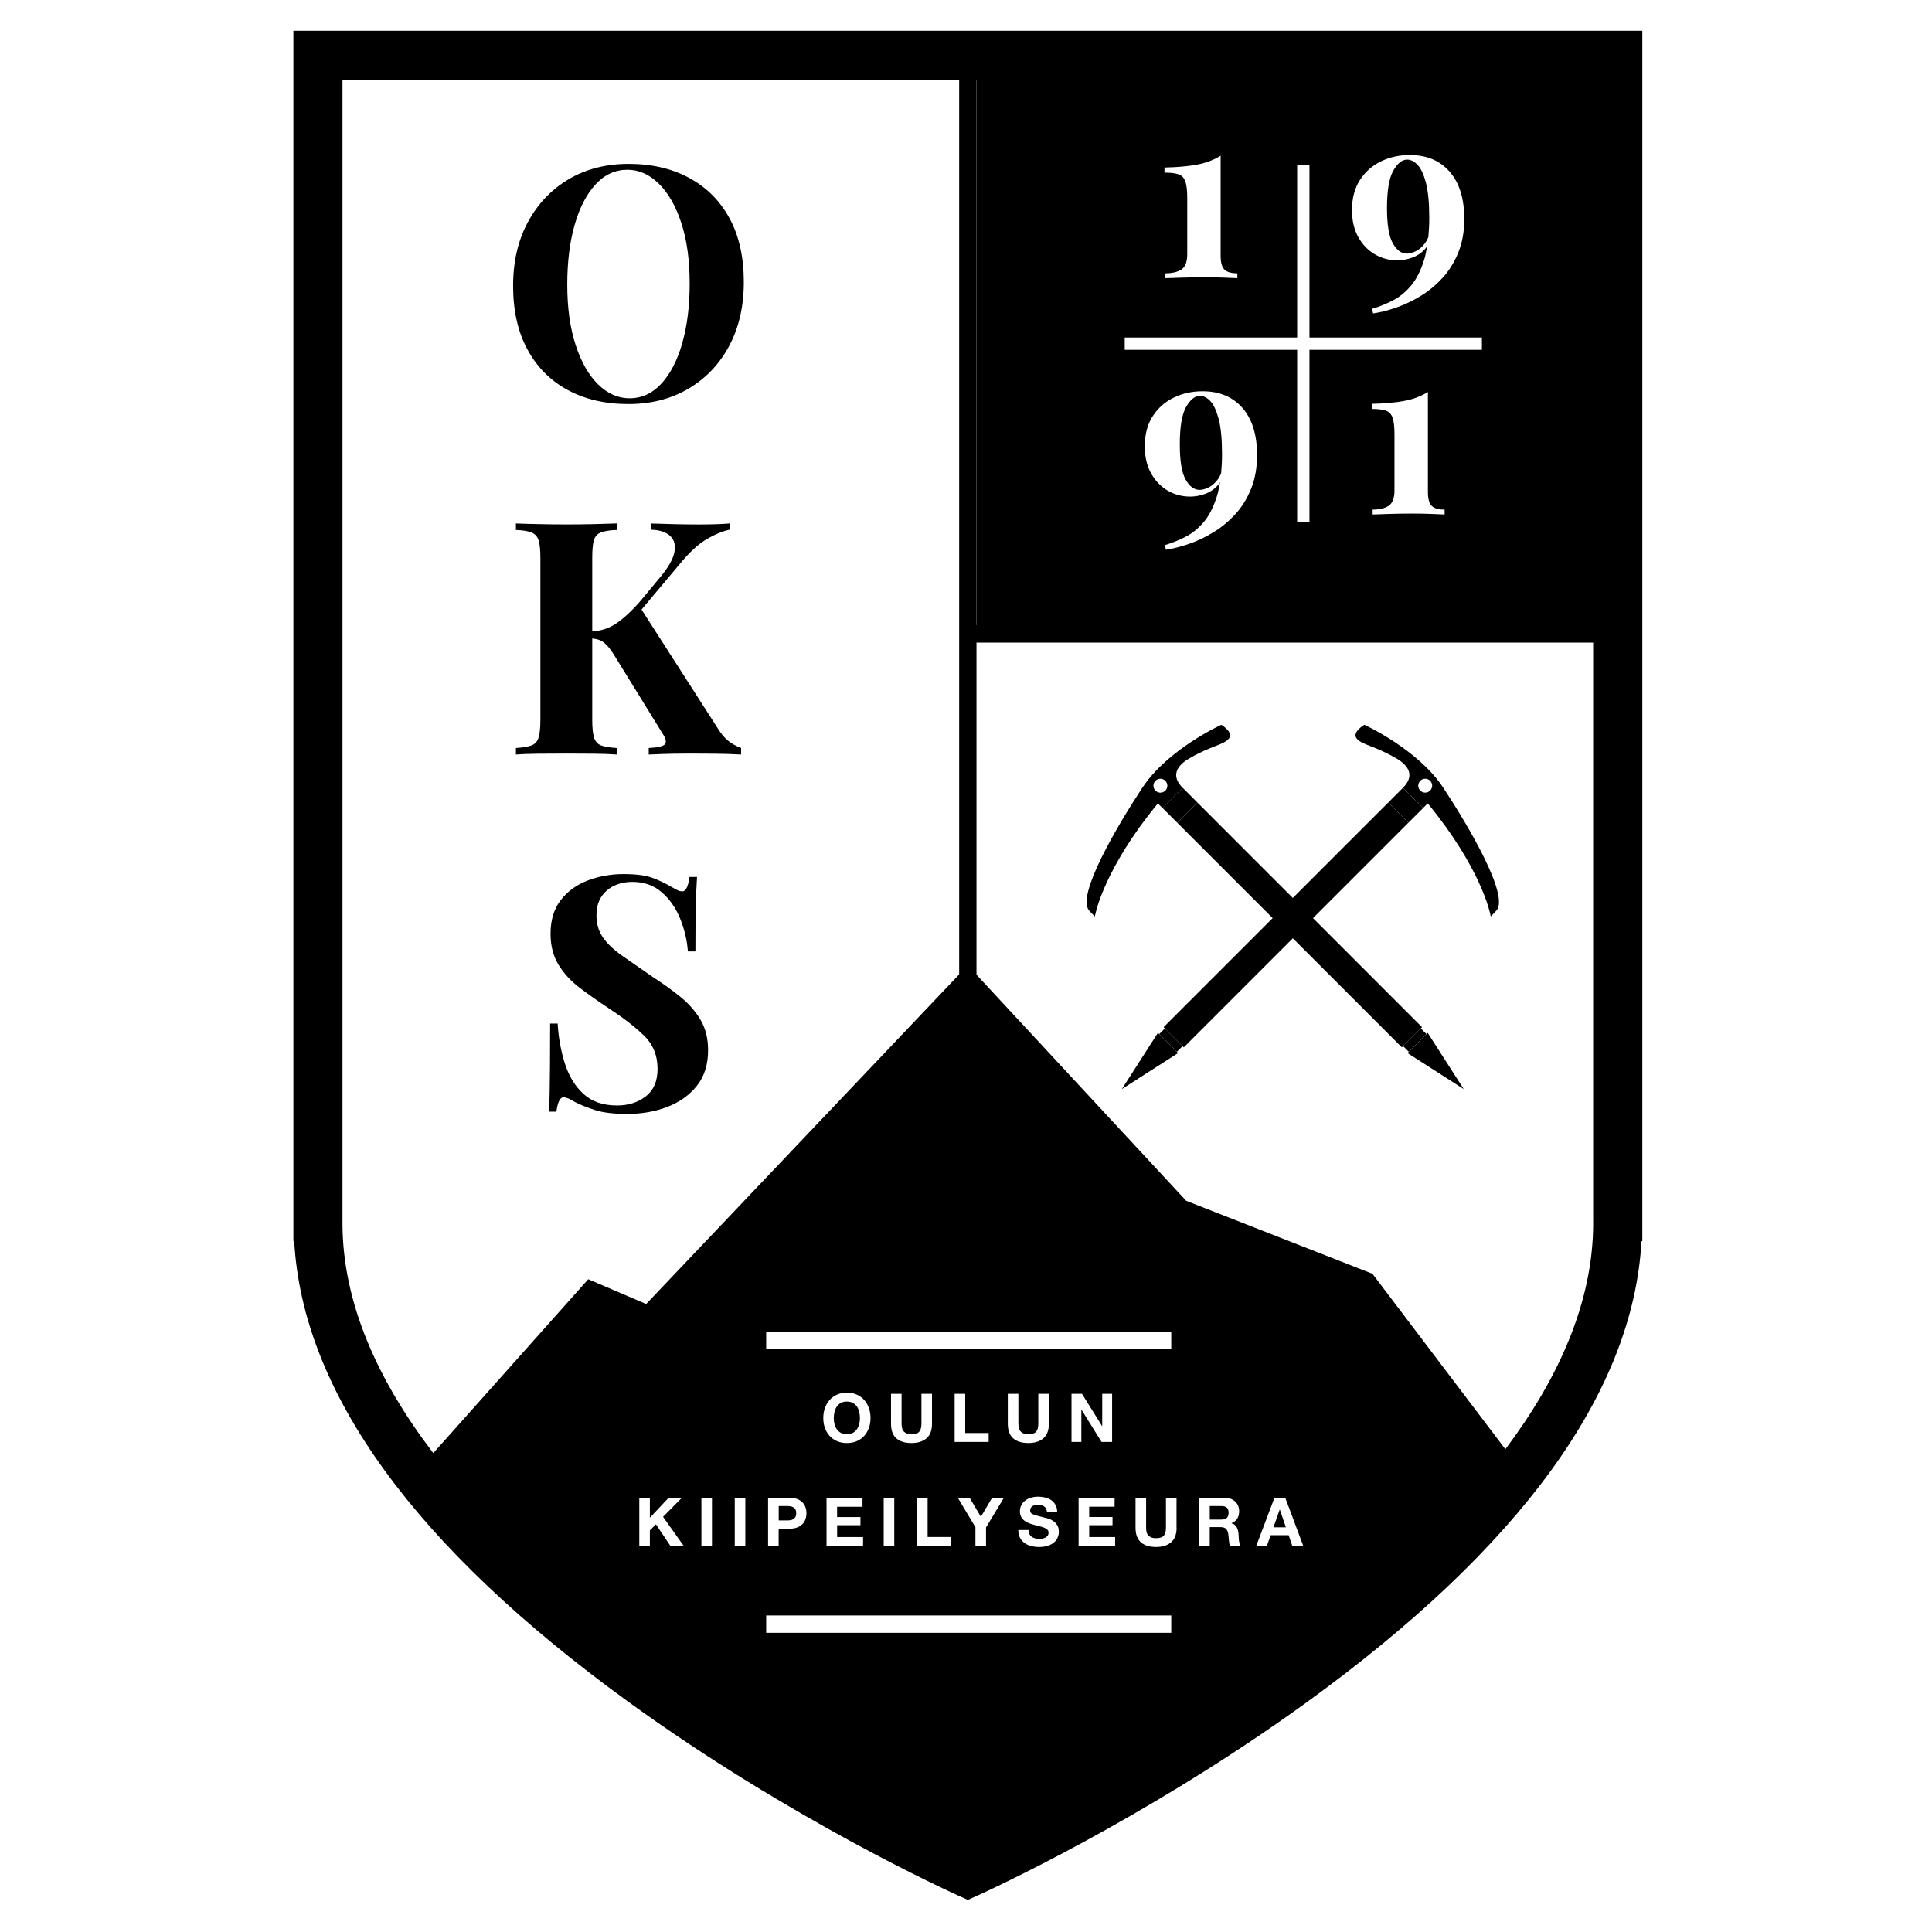
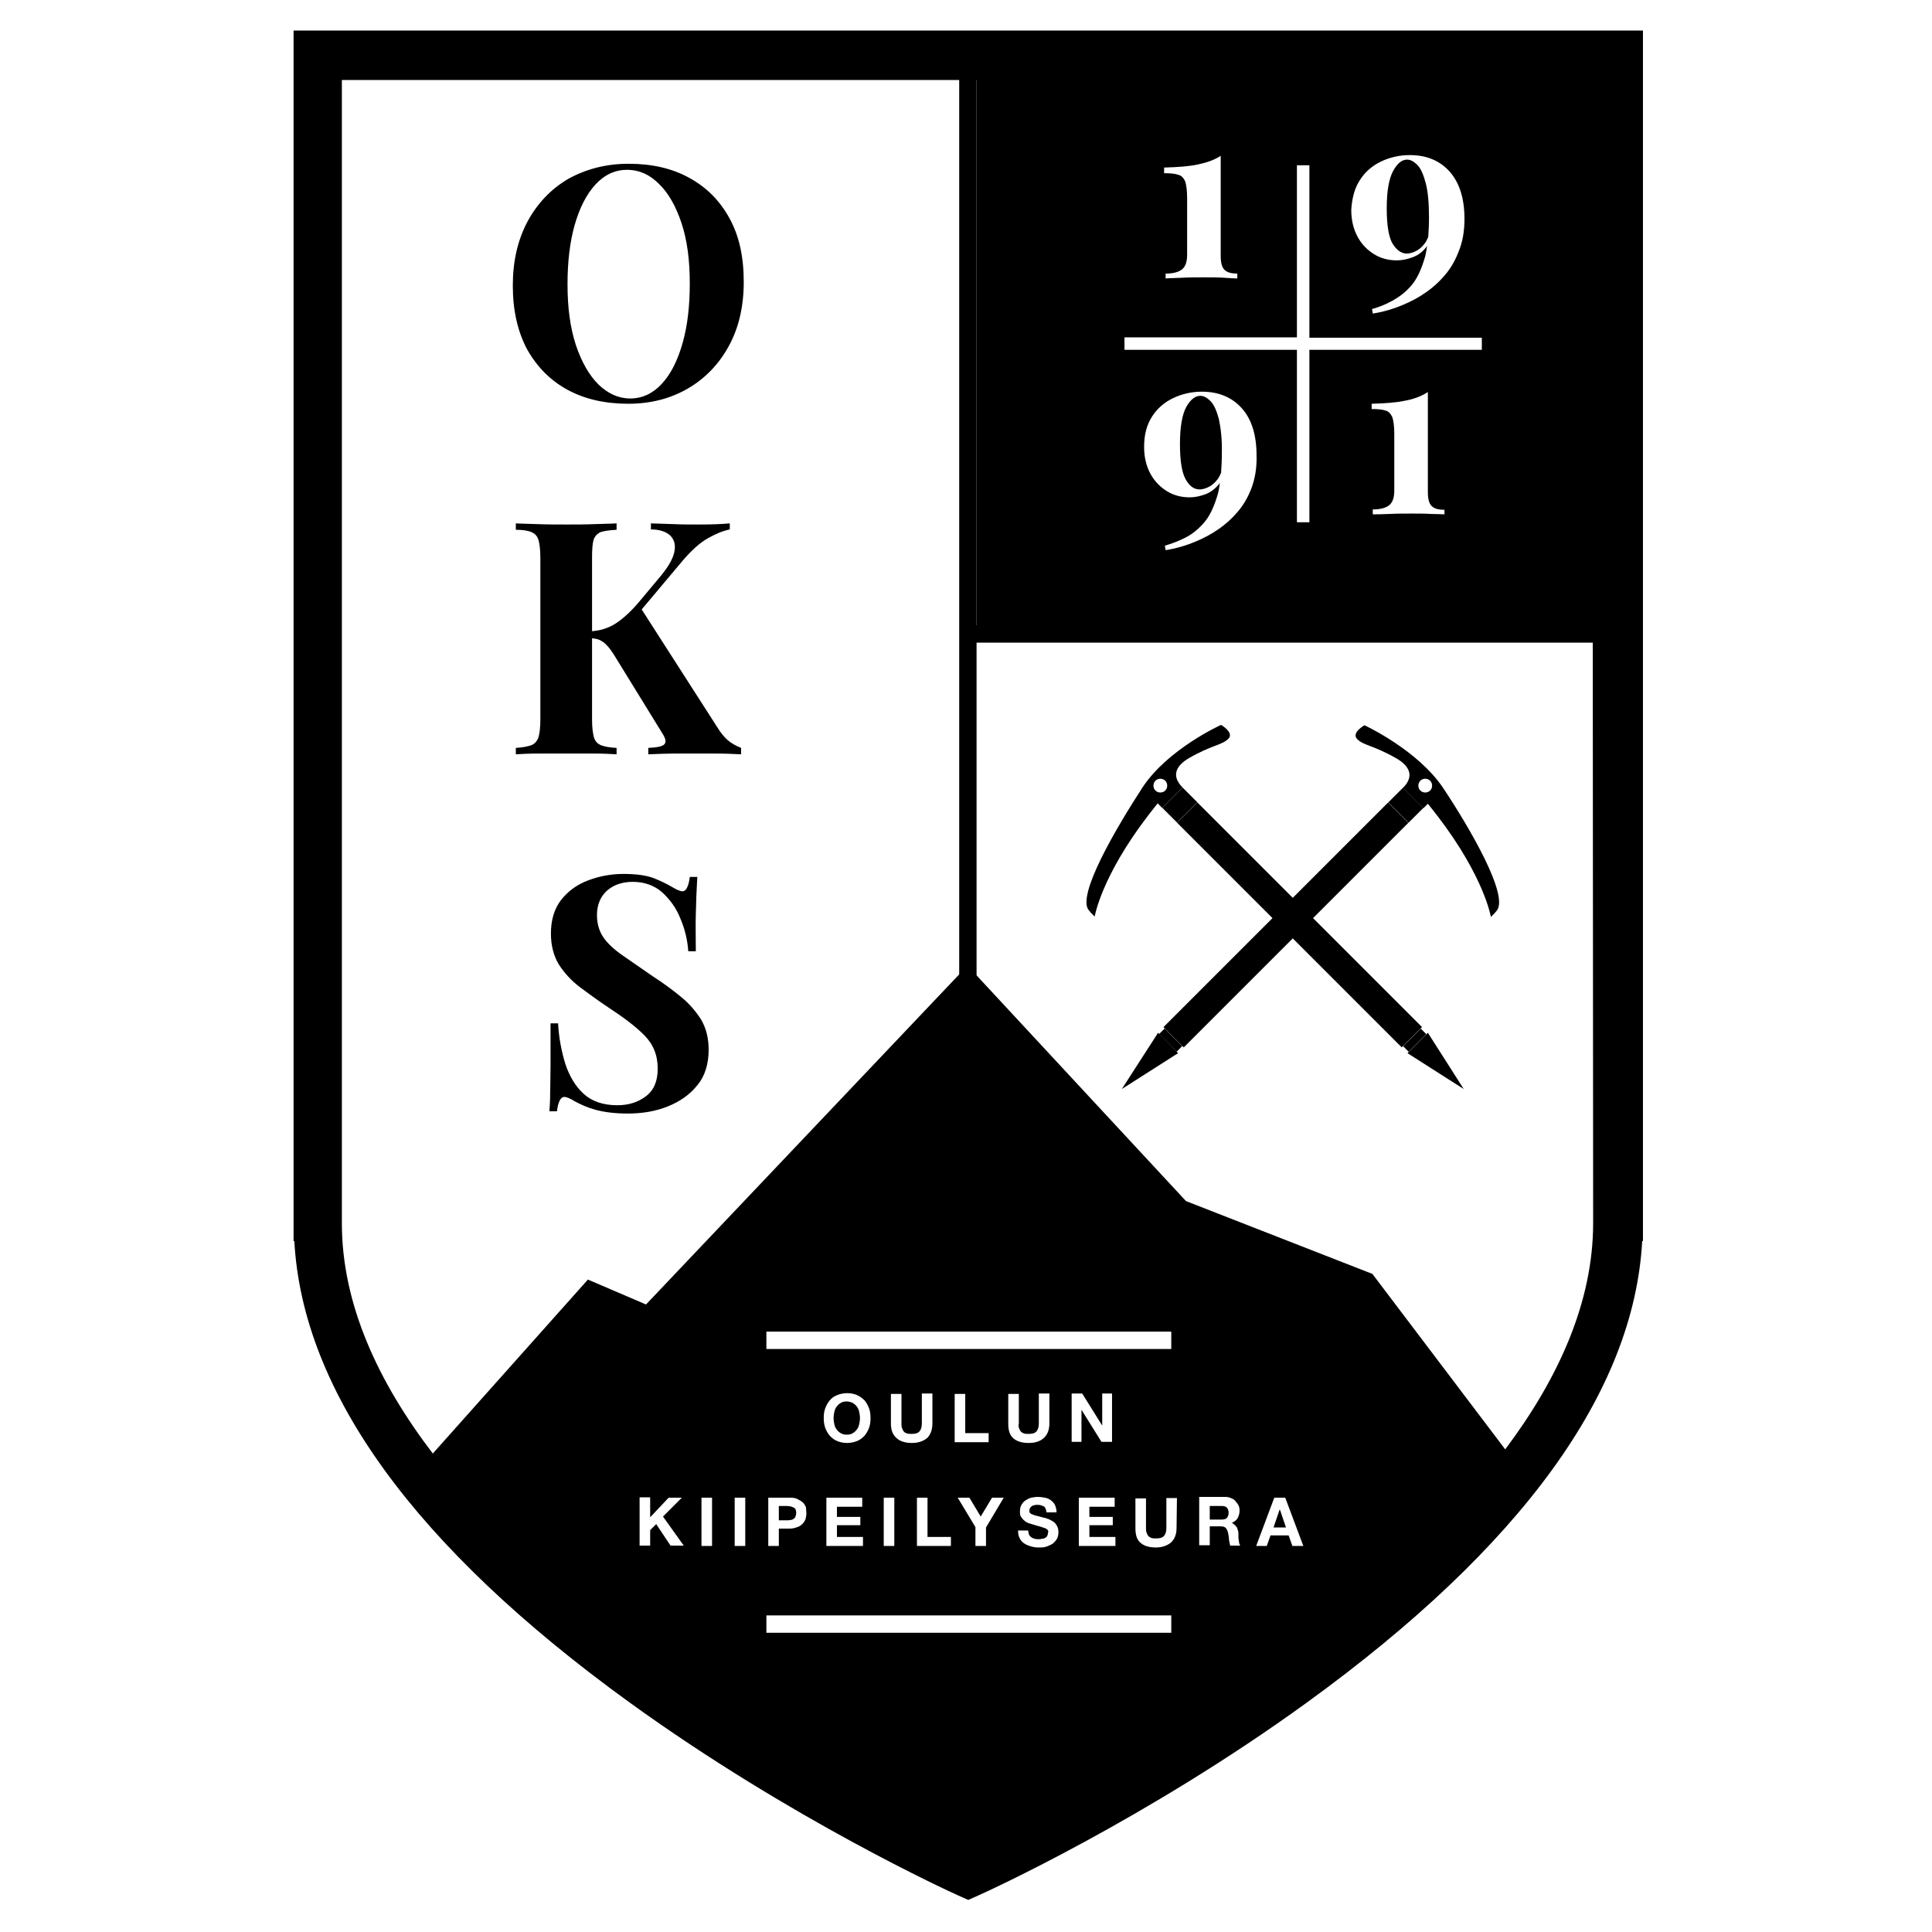
<svg xmlns="http://www.w3.org/2000/svg" version="1.1" id="Layer_1" x="0px" y="0px" viewBox="0 0 512 512" style="enable-background:new 0 0 512 512;" xml:space="preserve">
+   <style type="text/css">
+ 	.st0{fill:#000000;}
+ </style>
  <g>
-     <path d="M166.6,43.43c6.11,0,11.46,1.24,16.04,3.72c4.59,2.48,8.15,6.04,10.68,10.68s3.8,10.28,3.8,16.91   c0,6.46-1.3,12.11-3.89,16.95c-2.59,4.84-6.2,8.62-10.81,11.33c-4.61,2.71-9.92,4.06-15.91,4.06c-6.11,0-11.46-1.24-16.05-3.72   c-4.58-2.48-8.15-6.05-10.68-10.73c-2.54-4.67-3.8-10.29-3.8-16.87c0-6.46,1.31-12.11,3.94-16.95c2.62-4.84,6.23-8.62,10.81-11.33   C155.31,44.79,160.6,43.43,166.6,43.43z M166.25,44.99c-3.23,0-6.04,1.3-8.43,3.89c-2.39,2.6-4.24,6.17-5.54,10.73   c-1.3,4.56-1.95,9.83-1.95,15.83c0,6.11,0.73,11.43,2.21,15.96c1.47,4.53,3.46,8.01,5.96,10.47c2.51,2.45,5.29,3.68,8.35,3.68   c3.23,0,6.04-1.3,8.43-3.89c2.39-2.6,4.24-6.19,5.54-10.77c1.3-4.58,1.95-9.84,1.95-15.79c0-6.17-0.74-11.5-2.21-16   c-1.47-4.5-3.46-7.97-5.97-10.42C172.09,46.21,169.31,44.99,166.25,44.99z" />
-     <path d="M163.44,138.72v1.73c-1.85,0.06-3.24,0.27-4.2,0.65c-0.95,0.38-1.57,1.07-1.86,2.08s-0.43,2.58-0.43,4.71v42.9   c0,2.08,0.16,3.63,0.48,4.67c0.32,1.04,0.94,1.73,1.86,2.08c0.92,0.35,2.31,0.58,4.15,0.69v1.73c-1.55-0.12-3.52-0.19-5.88-0.22   c-2.36-0.03-4.76-0.04-7.18-0.04c-2.77,0-5.38,0.02-7.82,0.04c-2.45,0.03-4.4,0.1-5.84,0.22v-1.73c1.84-0.11,3.23-0.35,4.15-0.69   c0.92-0.35,1.54-1.04,1.86-2.08c0.31-1.04,0.48-2.59,0.48-4.67v-42.9c0-2.13-0.16-3.71-0.48-4.71c-0.32-1.01-0.95-1.7-1.9-2.08   c-0.95-0.37-2.32-0.59-4.11-0.65v-1.73c1.44,0.06,3.39,0.12,5.84,0.17c2.45,0.06,5.06,0.09,7.82,0.09c2.42,0,4.82-0.03,7.18-0.09   C159.93,138.84,161.89,138.78,163.44,138.72z M193.37,138.72v1.64c-1.85,0.4-3.82,1.21-5.93,2.42c-2.11,1.21-4.31,3.17-6.62,5.88   l-16.26,19.38l5.02-7.18l20.59,32.09c0.81,1.33,1.67,2.39,2.6,3.2c0.92,0.81,2.13,1.5,3.63,2.08v1.73   c-2.02-0.12-4.27-0.19-6.75-0.22c-2.48-0.03-4.73-0.04-6.75-0.04c-1.21,0-2.68,0.02-4.41,0.04c-1.73,0.03-3.92,0.1-6.57,0.22v-1.73   c2.37-0.11,3.79-0.44,4.28-0.99c0.49-0.55,0.27-1.51-0.65-2.9l-12.54-20.33c-0.81-1.32-1.53-2.32-2.16-2.98   c-0.64-0.66-1.27-1.13-1.9-1.38c-0.64-0.26-1.47-0.42-2.51-0.48v-1.82c2.53-0.06,4.8-0.75,6.79-2.08c1.99-1.32,4.17-3.34,6.53-6.05   l5.1-6.14c2.19-2.6,3.47-4.83,3.85-6.7c0.38-1.87,0-3.33-1.12-4.37c-1.13-1.04-2.84-1.58-5.15-1.64v-1.64   c2.13,0.06,4.17,0.12,6.1,0.17s4.17,0.09,6.7,0.09C188.58,138.98,191.29,138.9,193.37,138.72z" />
-     <path d="M165.26,231.64c3.4,0,6.02,0.36,7.87,1.08c1.84,0.72,3.43,1.49,4.76,2.29c0.69,0.4,1.25,0.71,1.68,0.91   c0.43,0.2,0.85,0.3,1.25,0.3c0.92,0,1.56-1.27,1.91-3.81h1.99c-0.06,1.1-0.13,2.41-0.21,3.94c-0.09,1.53-0.15,3.53-0.18,6.01   c-0.03,2.48-0.04,5.74-0.04,9.77h-1.99c-0.23-3-0.92-5.91-2.08-8.74c-1.15-2.82-2.78-5.15-4.89-6.96c-2.1-1.82-4.68-2.72-7.74-2.72   c-2.77,0-5.05,0.78-6.84,2.34c-1.79,1.56-2.68,3.72-2.68,6.49c0,2.31,0.58,4.28,1.73,5.92c1.15,1.64,2.84,3.24,5.06,4.8   c2.22,1.56,4.92,3.43,8.09,5.62c2.77,1.79,5.25,3.57,7.44,5.36c2.19,1.79,3.95,3.8,5.27,6.05c1.33,2.25,1.99,4.93,1.99,8.04   c0,3.81-1,6.95-2.98,9.43c-1.99,2.48-4.6,4.34-7.83,5.58c-3.23,1.24-6.78,1.86-10.64,1.86c-3.58,0-6.43-0.35-8.56-1.04   c-2.13-0.69-3.92-1.41-5.36-2.16c-1.27-0.81-2.25-1.21-2.94-1.21c-0.92,0-1.55,1.27-1.9,3.81h-1.99c0.12-1.38,0.18-3,0.21-4.84   c0.03-1.84,0.06-4.25,0.09-7.22c0.03-2.97,0.04-6.73,0.04-11.29h1.99c0.23,3.8,0.88,7.37,1.95,10.68c1.06,3.32,2.71,5.98,4.93,8   c2.22,2.02,5.17,3.03,8.87,3.03c3,0,5.54-0.81,7.61-2.42c2.08-1.61,3.12-4.04,3.12-7.27c0-3.57-1.21-6.53-3.63-8.87   c-2.42-2.34-5.54-4.74-9.34-7.22c-2.71-1.79-5.25-3.57-7.61-5.36c-2.36-1.79-4.25-3.83-5.66-6.14c-1.41-2.31-2.12-5.05-2.12-8.22   c0-3.63,0.91-6.62,2.72-8.95c1.82-2.33,4.21-4.06,7.18-5.19C158.76,232.2,161.92,231.64,165.26,231.64z" />
+     <path class="st0" d="M166.6,43.4c6.1,0,11.5,1.2,16,3.7c4.6,2.5,8.1,6,10.7,10.7s3.8,10.3,3.8,16.9c0,6.5-1.3,12.1-3.9,16.9   s-6.2,8.6-10.8,11.3s-9.9,4.1-15.9,4.1c-6.1,0-11.5-1.2-16.1-3.7c-4.6-2.5-8.1-6.1-10.7-10.7c-2.5-4.7-3.8-10.3-3.8-16.9   c0-6.5,1.3-12.1,3.9-17c2.6-4.8,6.2-8.6,10.8-11.3C155.3,44.8,160.6,43.4,166.6,43.4z M166.2,45c-3.2,0-6,1.3-8.4,3.9   c-2.4,2.6-4.2,6.2-5.5,10.7c-1.3,4.6-1.9,9.8-1.9,15.8c0,6.1,0.7,11.4,2.2,16c1.5,4.5,3.5,8,6,10.5c2.5,2.4,5.3,3.7,8.4,3.7   c3.2,0,6-1.3,8.4-3.9c2.4-2.6,4.2-6.2,5.5-10.8c1.3-4.6,1.9-9.8,1.9-15.8c0-6.2-0.7-11.5-2.2-16s-3.5-8-6-10.4   C172.1,46.2,169.3,45,166.2,45z" />
+     <path class="st0" d="M163.4,138.7v1.7c-1.9,0.1-3.2,0.3-4.2,0.6c-0.9,0.4-1.6,1.1-1.9,2.1s-0.4,2.6-0.4,4.7v42.9   c0,2.1,0.2,3.6,0.5,4.7c0.3,1,0.9,1.7,1.9,2.1s2.3,0.6,4.1,0.7v1.7c-1.6-0.1-3.5-0.2-5.9-0.2s-4.8,0-7.2,0c-2.8,0-5.4,0-7.8,0   c-2.4,0-4.4,0.1-5.8,0.2v-1.7c1.8-0.1,3.2-0.4,4.1-0.7c0.9-0.4,1.5-1,1.9-2.1c0.3-1,0.5-2.6,0.5-4.7v-42.9c0-2.1-0.2-3.7-0.5-4.7   c-0.3-1-0.9-1.7-1.9-2.1c-0.9-0.4-2.3-0.6-4.1-0.6v-1.7c1.4,0.1,3.4,0.1,5.8,0.2c2.4,0.1,5.1,0.1,7.8,0.1c2.4,0,4.8,0,7.2-0.1   C159.9,138.8,161.9,138.8,163.4,138.7z M193.4,138.7v1.6c-1.9,0.4-3.8,1.2-5.9,2.4c-2.1,1.2-4.3,3.2-6.6,5.9L164.6,168l5-7.2   l20.6,32.1c0.8,1.3,1.7,2.4,2.6,3.2c0.9,0.8,2.1,1.5,3.6,2.1v1.7c-2-0.1-4.3-0.2-6.8-0.2s-4.7,0-6.8,0c-1.2,0-2.7,0-4.4,0   c-1.7,0-3.9,0.1-6.6,0.2v-1.7c2.4-0.1,3.8-0.4,4.3-1s0.3-1.5-0.6-2.9L163,174c-0.8-1.3-1.5-2.3-2.2-3c-0.6-0.7-1.3-1.1-1.9-1.4   c-0.6-0.3-1.5-0.4-2.5-0.5v-1.8c2.5-0.1,4.8-0.8,6.8-2.1c2-1.3,4.2-3.3,6.5-6.1l5.1-6.1c2.2-2.6,3.5-4.8,3.9-6.7s0-3.3-1.1-4.4   c-1.1-1-2.8-1.6-5.1-1.6v-1.6c2.1,0.1,4.2,0.1,6.1,0.2s4.2,0.1,6.7,0.1C188.6,139,191.3,138.9,193.4,138.7z" />
+     <path class="st0" d="M165.3,231.6c3.4,0,6,0.4,7.9,1.1c1.8,0.7,3.4,1.5,4.8,2.3c0.7,0.4,1.2,0.7,1.7,0.9s0.9,0.3,1.2,0.3   c0.9,0,1.6-1.3,1.9-3.8h2c-0.1,1.1-0.1,2.4-0.2,3.9c-0.1,1.5-0.1,3.5-0.2,6s0,5.7,0,9.8h-2c-0.2-3-0.9-5.9-2.1-8.7   c-1.1-2.8-2.8-5.1-4.9-7c-2.1-1.8-4.7-2.7-7.7-2.7c-2.8,0-5.1,0.8-6.8,2.3s-2.7,3.7-2.7,6.5c0,2.3,0.6,4.3,1.7,5.9s2.8,3.2,5.1,4.8   s4.9,3.4,8.1,5.6c2.8,1.8,5.2,3.6,7.4,5.4c2.2,1.8,3.9,3.8,5.3,6c1.3,2.2,2,4.9,2,8c0,3.8-1,7-3,9.4c-2,2.5-4.6,4.3-7.8,5.6   s-6.8,1.9-10.6,1.9c-3.6,0-6.4-0.4-8.6-1s-3.9-1.4-5.4-2.2c-1.3-0.8-2.2-1.2-2.9-1.2c-0.9,0-1.6,1.3-1.9,3.8h-2   c0.1-1.4,0.2-3,0.2-4.8c0-1.8,0.1-4.2,0.1-7.2s0-6.7,0-11.3h2c0.2,3.8,0.9,7.4,1.9,10.7c1.1,3.3,2.7,6,4.9,8c2.2,2,5.2,3,8.9,3   c3,0,5.5-0.8,7.6-2.4c2.1-1.6,3.1-4,3.1-7.3c0-3.6-1.2-6.5-3.6-8.9s-5.5-4.7-9.3-7.2c-2.7-1.8-5.2-3.6-7.6-5.4   c-2.4-1.8-4.2-3.8-5.7-6.1c-1.4-2.3-2.1-5.1-2.1-8.2c0-3.6,0.9-6.6,2.7-8.9c1.8-2.3,4.2-4.1,7.2-5.2   C158.8,232.2,161.9,231.6,165.3,231.6z" />
    <g>
-       <rect x="302.3" y="241.33" transform="matrix(0.7071 0.7071 -0.7071 0.7071 274.1945 -171.7381)" width="84.21" height="7.56" />
-       <rect x="373.86" y="272.32" transform="matrix(0.7071 0.7071 -0.7071 0.7071 304.7216 -184.3829)" width="2.13" height="6.63" />
-       <rect x="309.93" y="209.61" transform="matrix(0.7071 0.7071 -0.7071 0.7071 242.4755 -158.5997)" width="5.5" height="7.56" />
-       <polygon points="373.01,279.07 378.36,273.72 387.91,288.62   " />
-       <path d="M323.65,192.08c0,0-14.18,6.45-20.93,16.7c-6.75,10.25-17.59,28.66-14.07,32.54c0.2,0.22,0.54,0.59,0.54,0.59l0.96,0.96    c0,0,1.66-10.47,14.07-26.66c1.3-1.69,2.63-3.29,2.63-3.29l1.21,1.21l5.35-5.35c-3.27-3.27-1.38-5.98,1.74-7.78    c6.06-3.5,8.68-3.42,10.38-5.12C327.23,194.17,323.65,192.08,323.65,192.08z M308.82,209.53c-0.72,0.72-1.89,0.72-2.61,0    c-0.72-0.72-0.72-1.89,0-2.61c0.72-0.72,1.89-0.72,2.61,0C309.54,207.64,309.54,208.81,308.82,209.53z" />
-       <rect x="298.7" y="241.33" transform="matrix(-0.7071 0.7071 -0.7071 -0.7071 755.1111 177.4486)" width="84.21" height="7.56" />
-       <rect x="309.21" y="272.32" transform="matrix(-0.7071 0.7071 -0.7071 -0.7071 724.584 251.1476)" width="2.13" height="6.63" />
-       <rect x="369.77" y="209.61" transform="matrix(-0.7071 0.7071 -0.7071 -0.7071 786.8301 100.8723)" width="5.5" height="7.56" />
-       <polygon points="312.2,279.07 306.85,273.72 297.3,288.62   " />
-       <path d="M359.68,195.87c1.7,1.7,4.32,1.62,10.38,5.12c3.12,1.8,5.01,4.51,1.74,7.78l5.35,5.35l1.21-1.21c0,0,1.34,1.59,2.63,3.29    c12.41,16.2,14.07,26.66,14.07,26.66l0.96-0.96c0,0,0.34-0.37,0.54-0.59c3.52-3.88-7.32-22.29-14.07-32.54    c-6.75-10.25-20.93-16.7-20.93-16.7S357.97,194.17,359.68,195.87z M376.39,206.91c0.72-0.72,1.89-0.72,2.61,0    c0.72,0.72,0.72,1.89,0,2.61c-0.72,0.72-1.89,0.72-2.61,0C375.67,208.81,375.67,207.64,376.39,206.91z" />
+       <rect x="340.6" y="203" transform="matrix(0.7071 -0.7071 0.7071 0.7071 -72.4433 315.3222)" class="st0" width="7.6" height="84.2" />
+       <rect x="371.6" y="274.6" transform="matrix(0.7071 -0.7071 0.7071 0.7071 -85.0842 345.8448)" class="st0" width="6.6" height="2.1" />
+       <rect x="308.9" y="210.6" transform="matrix(0.7071 -0.7071 0.7071 0.7071 -59.3027 283.5994)" class="st0" width="7.6" height="5.5" />
+       <polygon class="st0" points="373,279.1 378.4,273.7 387.9,288.6   " />
+       <path class="st0" d="M323.6,192.1c0,0-14.2,6.4-20.9,16.7s-17.6,28.7-14.1,32.5c0.2,0.2,0.5,0.6,0.5,0.6l1,1    c0,0,1.7-10.5,14.1-26.7c1.3-1.7,2.6-3.3,2.6-3.3l1.2,1.2l5.4-5.4c-3.3-3.3-1.4-6,1.7-7.8c6.1-3.5,8.7-3.4,10.4-5.1    C327.2,194.2,323.6,192.1,323.6,192.1z M308.8,209.5c-0.7,0.7-1.9,0.7-2.6,0c-0.7-0.7-0.7-1.9,0-2.6s1.9-0.7,2.6,0    C309.5,207.6,309.5,208.8,308.8,209.5z" />
+       <rect x="298.7" y="241.3" transform="matrix(0.7071 -0.7071 0.7071 0.7071 -73.501 312.7819)" class="st0" width="84.2" height="7.6" />
+       <rect x="309.2" y="272.3" transform="matrix(0.7071 -0.7071 0.7071 0.7071 -104.027 300.1396)" class="st0" width="2.1" height="6.6" />
+       <rect x="369.8" y="209.6" transform="matrix(0.7071 -0.7071 0.7071 0.7071 -41.7793 325.9221)" class="st0" width="5.5" height="7.6" />
+       <polygon class="st0" points="312.2,279.1 306.9,273.7 297.3,288.6   " />
+       <path class="st0" d="M359.7,195.9c1.7,1.7,4.3,1.6,10.4,5.1c3.1,1.8,5,4.5,1.7,7.8l5.4,5.4l1.2-1.2c0,0,1.3,1.6,2.6,3.3    c12.4,16.2,14.1,26.7,14.1,26.7l1-1c0,0,0.3-0.4,0.5-0.6c3.5-3.9-7.3-22.3-14.1-32.5s-20.9-16.7-20.9-16.7S358,194.2,359.7,195.9z     M376.4,206.9c0.7-0.7,1.9-0.7,2.6,0c0.7,0.7,0.7,1.9,0,2.6s-1.9,0.7-2.6,0C375.7,208.8,375.7,207.6,376.4,206.9z" />
    </g>
-     <rect x="254.19" y="19.11" width="4.59" height="250.45" />
-     <rect x="256.49" y="165.66" width="172.23" height="4.59" />
+     <rect x="254.2" y="19.1" class="st0" width="4.6" height="250.4" />
+     <rect x="256.5" y="165.7" class="st0" width="172.2" height="4.6" />
    <g>
-       <polygon points="339.17,400.07 339.13,400.07 337.47,404.75 340.77,404.75   " />
-       <path d="M227.11,372.78c-0.27-0.41-0.63-0.74-1.07-0.98c-0.44-0.24-0.97-0.37-1.61-0.37c-0.63,0-1.17,0.12-1.61,0.37    c-0.44,0.24-0.8,0.57-1.07,0.98c-0.27,0.41-0.48,0.88-0.6,1.4s-0.19,1.07-0.19,1.63c0,0.54,0.06,1.06,0.19,1.56    c0.13,0.5,0.33,0.96,0.6,1.37c0.27,0.4,0.63,0.73,1.07,0.97c0.44,0.24,0.97,0.37,1.61,0.37c0.63,0,1.17-0.12,1.61-0.37    c0.44-0.24,0.8-0.57,1.07-0.97c0.27-0.41,0.48-0.86,0.6-1.37c0.13-0.51,0.18-1.03,0.18-1.56c0-0.56-0.06-1.1-0.18-1.63    S227.38,373.19,227.11,372.78z" />
-       <path d="M210.26,399.46c-0.22-0.14-0.49-0.23-0.78-0.28c-0.3-0.05-0.61-0.07-0.93-0.07h-2.18v3.82h2.18    c0.32,0,0.63-0.02,0.93-0.07c0.3-0.05,0.56-0.14,0.78-0.28c0.22-0.14,0.41-0.33,0.54-0.58c0.14-0.25,0.21-0.58,0.21-0.98    c0-0.4-0.07-0.73-0.21-0.98C210.67,399.79,210.48,399.6,210.26,399.46z" />
-       <path d="M323.67,399.11h-3.07v3.59h3.07c0.64,0,1.13-0.14,1.44-0.43c0.32-0.28,0.48-0.75,0.48-1.39c0-0.62-0.16-1.07-0.48-1.35    C324.79,399.25,324.31,399.11,323.67,399.11z" />
-       <path d="M428.72,8.15h-6.51H90.77h-6.51h-6.51v320.79h0.22c2.22,39.97,31.94,81.02,88.59,122.09    c43.1,31.25,85.48,50.45,87.26,51.26l2.67,1.2l2.67-1.2c1.78-0.8,44.16-20.01,87.26-51.26c56.65-41.07,86.37-82.11,88.59-122.09    h0.22V8.15H428.72z M177.2,396.93h3.5l-4.98,5.04l5.47,7.71h-3.52l-3.84-5.73l-1.61,1.62v4.11h-2.8v-12.75h2.8v5.28L177.2,396.93z     M185.88,409.68v-12.75h2.8v12.75H185.88z M194.72,409.68v-12.75h2.8v12.75H194.72z M327.23,404.12c0.23,0.2,0.41,0.43,0.56,0.7    c0.14,0.27,0.25,0.56,0.31,0.88c0.07,0.32,0.11,0.64,0.13,0.96c0.01,0.2,0.02,0.44,0.04,0.72c0.01,0.27,0.03,0.55,0.06,0.84    c0.03,0.28,0.08,0.56,0.14,0.81c0.07,0.26,0.16,0.47,0.3,0.65h-2.81c-0.15-0.4-0.25-0.89-0.28-1.45    c-0.04-0.56-0.09-1.09-0.16-1.61c-0.09-0.67-0.3-1.15-0.61-1.46c-0.31-0.31-0.82-0.46-1.52-0.46h-2.8v4.98h-2.8v-12.75h6.87    c0.57,0,1.09,0.09,1.54,0.28c0.46,0.19,0.85,0.44,1.18,0.76c0.33,0.32,0.58,0.69,0.75,1.11c0.17,0.42,0.26,0.88,0.26,1.37    c0,0.75-0.16,1.4-0.47,1.95c-0.32,0.55-0.83,0.96-1.55,1.25v0.04C326.72,403.78,327.01,403.92,327.23,404.12z M332.92,409.68    l4.82-12.75h2.87l4.77,12.75h-2.91l-0.96-2.84h-4.77l-1,2.84H332.92z M311.81,404.86c0,1.73-0.48,3.01-1.45,3.85    c-0.96,0.84-2.3,1.26-4,1.26c-1.73,0-3.06-0.41-4.01-1.25c-0.95-0.83-1.42-2.12-1.42-3.86v-7.93h2.8v7.93    c0,0.35,0.03,0.68,0.09,1.02c0.06,0.33,0.18,0.63,0.38,0.88c0.19,0.26,0.45,0.46,0.79,0.63c0.34,0.16,0.79,0.24,1.36,0.24    c1,0,1.69-0.22,2.07-0.67c0.38-0.45,0.57-1.15,0.57-2.1v-7.93h2.8V404.86z M310.39,357.49H203.05v-4.59h107.34V357.49z     M285.85,396.93h9.53v2.36h-6.73v2.73h6.18v2.18h-6.18v3.13h6.87v2.36h-9.68V396.93z M283.96,382.13v-12.75h2.78l5.32,8.55h0.04    v-8.55h2.62v12.75h-2.8l-5.31-8.54h-0.04v8.54H283.96z M269.99,378.33c0.06,0.33,0.18,0.63,0.38,0.88    c0.19,0.26,0.45,0.46,0.79,0.63c0.34,0.16,0.79,0.24,1.36,0.24c1,0,1.69-0.22,2.07-0.67c0.38-0.45,0.57-1.15,0.57-2.1v-7.93h2.8    v7.93c0,1.73-0.48,3.01-1.45,3.85s-2.3,1.26-4,1.26c-1.73,0-3.06-0.41-4.01-1.25c-0.95-0.83-1.42-2.12-1.42-3.86v-7.93h2.8v7.93    C269.9,377.65,269.93,377.99,269.99,378.33z M277.57,405.38c-0.22-0.22-0.51-0.39-0.87-0.54c-0.36-0.14-0.76-0.27-1.22-0.37    c-0.45-0.11-0.91-0.23-1.38-0.36c-0.48-0.12-0.94-0.26-1.39-0.44c-0.45-0.17-0.86-0.39-1.22-0.67c-0.36-0.27-0.65-0.61-0.87-1.02    c-0.22-0.41-0.33-0.91-0.33-1.49c0-0.65,0.14-1.22,0.42-1.71c0.28-0.48,0.65-0.88,1.1-1.21c0.45-0.32,0.96-0.56,1.53-0.71    c0.57-0.15,1.14-0.23,1.71-0.23c0.67,0,1.31,0.08,1.92,0.22c0.61,0.15,1.16,0.39,1.64,0.72c0.48,0.33,0.85,0.76,1.13,1.28    c0.28,0.52,0.42,1.15,0.42,1.88h-2.71c-0.02-0.38-0.1-0.7-0.24-0.95c-0.13-0.25-0.32-0.45-0.54-0.59    c-0.23-0.14-0.49-0.24-0.78-0.3c-0.29-0.06-0.61-0.09-0.96-0.09c-0.22,0-0.45,0.02-0.68,0.07c-0.22,0.05-0.43,0.13-0.61,0.25    c-0.18,0.12-0.34,0.27-0.46,0.45c-0.12,0.18-0.18,0.41-0.18,0.68c0,0.25,0.05,0.45,0.14,0.61c0.09,0.15,0.28,0.3,0.57,0.43    c0.28,0.13,0.66,0.26,1.16,0.39c0.49,0.13,1.14,0.3,1.94,0.5c0.24,0.05,0.57,0.13,0.99,0.26c0.42,0.12,0.84,0.32,1.26,0.6    c0.42,0.28,0.78,0.64,1.08,1.1c0.3,0.46,0.46,1.04,0.46,1.76c0,0.58-0.12,1.12-0.34,1.62c-0.22,0.5-0.56,0.93-1.01,1.3    c-0.44,0.36-1,0.65-1.66,0.85c-0.66,0.2-1.43,0.3-2.3,0.3c-0.7,0-1.39-0.09-2.04-0.26c-0.66-0.17-1.24-0.44-1.75-0.81    c-0.51-0.37-0.91-0.84-1.21-1.41c-0.3-0.57-0.44-1.25-0.43-2.03h2.71c0,0.43,0.08,0.79,0.23,1.09c0.15,0.3,0.36,0.54,0.61,0.72    c0.26,0.18,0.56,0.32,0.9,0.41s0.7,0.13,1.07,0.13c0.25,0,0.52-0.02,0.8-0.06c0.29-0.04,0.56-0.12,0.8-0.24    c0.25-0.12,0.46-0.28,0.63-0.49c0.17-0.21,0.25-0.47,0.25-0.79C277.9,405.87,277.79,405.59,277.57,405.38z M253.83,396.93h3.14    l2.98,5.04l2.96-5.04h3.13l-4.73,7.86v4.89h-2.81v-4.96L253.83,396.93z M262.01,379.77v2.36h-9.02v-12.75h2.8v10.39H262.01z     M236.13,377.31v-7.93h2.8v7.93c0,0.35,0.03,0.68,0.09,1.02c0.06,0.33,0.18,0.63,0.38,0.88c0.19,0.26,0.45,0.46,0.79,0.63    c0.34,0.16,0.79,0.24,1.36,0.24c1,0,1.69-0.22,2.07-0.67c0.38-0.45,0.57-1.15,0.57-2.1v-7.93h2.8v7.93c0,1.73-0.48,3.01-1.45,3.85    c-0.96,0.84-2.3,1.26-4,1.26c-1.73,0-3.06-0.41-4.01-1.25C236.6,380.33,236.13,379.05,236.13,377.31z M236.99,396.93v12.75h-2.8    v-12.75H236.99z M243.03,396.93h2.8v10.39h6.22v2.36h-9.02V396.93z M228.03,402.02v2.18h-6.18v3.13h6.87v2.36h-9.68v-12.75h9.53    v2.36h-6.73v2.73H228.03z M227.08,381.91c-0.77,0.34-1.65,0.51-2.64,0.51c-0.98,0-1.86-0.17-2.63-0.51    c-0.78-0.34-1.44-0.8-1.97-1.4c-0.54-0.59-0.95-1.29-1.23-2.1c-0.29-0.8-0.43-1.67-0.43-2.6c0-0.95,0.14-1.84,0.43-2.65    c0.29-0.81,0.7-1.53,1.23-2.13c0.53-0.61,1.19-1.08,1.97-1.43c0.78-0.35,1.65-0.52,2.63-0.52c0.99,0,1.87,0.17,2.64,0.52    c0.78,0.35,1.43,0.82,1.96,1.43c0.54,0.61,0.95,1.32,1.23,2.13c0.29,0.82,0.43,1.7,0.43,2.65c0,0.93-0.14,1.79-0.43,2.6    c-0.29,0.8-0.7,1.5-1.23,2.1C228.51,381.1,227.85,381.57,227.08,381.91z M213.72,401.02c0,0.51-0.08,1.02-0.24,1.51    c-0.16,0.5-0.42,0.93-0.77,1.31c-0.35,0.38-0.81,0.69-1.37,0.92c-0.56,0.23-1.24,0.35-2.04,0.35h-2.95v4.57h-2.8v-12.75h5.75    c0.8,0,1.48,0.12,2.04,0.35c0.56,0.23,1.01,0.54,1.37,0.92c0.35,0.38,0.61,0.82,0.77,1.3    C213.64,399.99,213.72,400.5,213.72,401.02z M310.39,428.12v4.59H203.05v-4.59H310.39z M422.21,324.11    c0,20.98-9.2,41.23-23.27,59.95l-35.23-46.5l-49.35-19.33l-57.88-62.41l-85.24,89.76l-15.35-6.57l-41.06,46.08    c-14.51-19-24.07-39.6-24.07-60.97V21.17h331.44V324.11z" />
+       <polygon class="st0" points="339.2,400.1 339.1,400.1 337.5,404.8 340.8,404.8   " />
+       <path class="st0" d="M227.1,372.8c-0.3-0.4-0.6-0.7-1.1-1c-0.4-0.2-1-0.4-1.6-0.4c-0.6,0-1.2,0.1-1.6,0.4c-0.4,0.2-0.8,0.6-1.1,1    s-0.5,0.9-0.6,1.4s-0.2,1.1-0.2,1.6c0,0.5,0.1,1.1,0.2,1.6s0.3,1,0.6,1.4c0.3,0.4,0.6,0.7,1.1,1s1,0.4,1.6,0.4    c0.6,0,1.2-0.1,1.6-0.4c0.4-0.2,0.8-0.6,1.1-1c0.3-0.4,0.5-0.9,0.6-1.4c0.1-0.5,0.2-1,0.2-1.6c0-0.6-0.1-1.1-0.2-1.6    S227.4,373.2,227.1,372.8z" />
+       <path class="st0" d="M210.3,399.5c-0.2-0.1-0.5-0.2-0.8-0.3c-0.3,0-0.6-0.1-0.9-0.1h-2.2v3.8h2.2c0.3,0,0.6,0,0.9-0.1    c0.3,0,0.6-0.1,0.8-0.3c0.2-0.1,0.4-0.3,0.5-0.6c0.1-0.2,0.2-0.6,0.2-1c0-0.4-0.1-0.7-0.2-1C210.7,399.8,210.5,399.6,210.3,399.5z    " />
+       <path class="st0" d="M323.7,399.1h-3.1v3.6h3.1c0.6,0,1.1-0.1,1.4-0.4c0.3-0.3,0.5-0.8,0.5-1.4c0-0.6-0.2-1.1-0.5-1.4    C324.8,399.2,324.3,399.1,323.7,399.1z" />
+       <path class="st0" d="M428.7,8.1h-6.5H90.8h-6.5h-6.5v320.8H78c2.2,40,31.9,81,88.6,122.1c43.1,31.2,85.5,50.5,87.3,51.3l2.7,1.2    l2.7-1.2c1.8-0.8,44.2-20,87.3-51.3c56.6-41.1,86.4-82.1,88.6-122.1h0.2V8.1H428.7z M177.2,396.9h3.5l-5,5l5.5,7.7h-3.5l-3.8-5.7    l-1.6,1.6v4.1h-2.8v-12.8h2.8v5.3L177.2,396.9z M185.9,409.7v-12.8h2.8v12.8H185.9z M194.7,409.7v-12.8h2.8v12.8H194.7z     M327.2,404.1c0.2,0.2,0.4,0.4,0.6,0.7c0.1,0.3,0.2,0.6,0.3,0.9c0.1,0.3,0.1,0.6,0.1,1c0,0.2,0,0.4,0,0.7c0,0.3,0,0.5,0.1,0.8    c0,0.3,0.1,0.6,0.1,0.8c0.1,0.3,0.2,0.5,0.3,0.6H326c-0.1-0.4-0.2-0.9-0.3-1.5c0-0.6-0.1-1.1-0.2-1.6c-0.1-0.7-0.3-1.1-0.6-1.5    s-0.8-0.5-1.5-0.5h-2.8v5h-2.8v-12.8h6.9c0.6,0,1.1,0.1,1.5,0.3c0.5,0.2,0.9,0.4,1.2,0.8s0.6,0.7,0.8,1.1c0.2,0.4,0.3,0.9,0.3,1.4    c0,0.8-0.2,1.4-0.5,2c-0.3,0.5-0.8,1-1.5,1.2v0C326.7,403.8,327,403.9,327.2,404.1z M332.9,409.7l4.8-12.8h2.9l4.8,12.8h-2.9    l-1-2.8h-4.8l-1,2.8H332.9z M311.8,404.9c0,1.7-0.5,3-1.5,3.9c-1,0.8-2.3,1.3-4,1.3c-1.7,0-3.1-0.4-4-1.2c-1-0.8-1.4-2.1-1.4-3.9    v-7.9h2.8v7.9c0,0.4,0,0.7,0.1,1c0.1,0.3,0.2,0.6,0.4,0.9c0.2,0.3,0.5,0.5,0.8,0.6c0.3,0.2,0.8,0.2,1.4,0.2c1,0,1.7-0.2,2.1-0.7    s0.6-1.1,0.6-2.1v-7.9h2.8L311.8,404.9L311.8,404.9z M310.4,357.5H203.1v-4.6h107.3V357.5z M285.9,396.9h9.5v2.4h-6.7v2.7h6.2v2.2    h-6.2v3.1h6.9v2.4h-9.7L285.9,396.9L285.9,396.9z M284,382.1v-12.8h2.8l5.3,8.5h0v-8.5h2.6v12.8h-2.8l-5.3-8.5h0v8.5H284z     M270,378.3c0.1,0.3,0.2,0.6,0.4,0.9c0.2,0.3,0.5,0.5,0.8,0.6c0.3,0.2,0.8,0.2,1.4,0.2c1,0,1.7-0.2,2.1-0.7s0.6-1.1,0.6-2.1v-7.9    h2.8v7.9c0,1.7-0.5,3-1.5,3.9s-2.3,1.3-4,1.3c-1.7,0-3.1-0.4-4-1.2c-1-0.8-1.4-2.1-1.4-3.9v-7.9h2.8v7.9    C269.9,377.6,269.9,378,270,378.3z M277.6,405.4c-0.2-0.2-0.5-0.4-0.9-0.5c-0.4-0.1-0.8-0.3-1.2-0.4c-0.5-0.1-0.9-0.2-1.4-0.4    c-0.5-0.1-0.9-0.3-1.4-0.4c-0.5-0.2-0.9-0.4-1.2-0.7c-0.4-0.3-0.6-0.6-0.9-1s-0.3-0.9-0.3-1.5c0-0.6,0.1-1.2,0.4-1.7    c0.3-0.5,0.6-0.9,1.1-1.2c0.5-0.3,1-0.6,1.5-0.7s1.1-0.2,1.7-0.2c0.7,0,1.3,0.1,1.9,0.2c0.6,0.1,1.2,0.4,1.6,0.7s0.9,0.8,1.1,1.3    s0.4,1.1,0.4,1.9h-2.7c0-0.4-0.1-0.7-0.2-1c-0.1-0.2-0.3-0.5-0.5-0.6c-0.2-0.1-0.5-0.2-0.8-0.3s-0.6-0.1-1-0.1    c-0.2,0-0.5,0-0.7,0.1c-0.2,0-0.4,0.1-0.6,0.2s-0.3,0.3-0.5,0.5c-0.1,0.2-0.2,0.4-0.2,0.7c0,0.2,0,0.5,0.1,0.6    c0.1,0.1,0.3,0.3,0.6,0.4c0.3,0.1,0.7,0.3,1.2,0.4c0.5,0.1,1.1,0.3,1.9,0.5c0.2,0,0.6,0.1,1,0.3c0.4,0.1,0.8,0.3,1.3,0.6    s0.8,0.6,1.1,1.1s0.5,1,0.5,1.8c0,0.6-0.1,1.1-0.3,1.6s-0.6,0.9-1,1.3c-0.4,0.4-1,0.6-1.7,0.9s-1.4,0.3-2.3,0.3    c-0.7,0-1.4-0.1-2-0.3c-0.7-0.2-1.2-0.4-1.8-0.8s-0.9-0.8-1.2-1.4s-0.4-1.2-0.4-2h2.7c0,0.4,0.1,0.8,0.2,1.1    c0.1,0.3,0.4,0.5,0.6,0.7c0.3,0.2,0.6,0.3,0.9,0.4s0.7,0.1,1.1,0.1c0.2,0,0.5,0,0.8-0.1c0.3,0,0.6-0.1,0.8-0.2    c0.2-0.1,0.5-0.3,0.6-0.5s0.2-0.5,0.2-0.8C277.9,405.9,277.8,405.6,277.6,405.4z M253.8,396.9h3.1l3,5l3-5h3.1l-4.7,7.9v4.9h-2.8    v-5L253.8,396.9z M262,379.8v2.4h-9v-12.8h2.8v10.4H262z M236.1,377.3v-7.9h2.8v7.9c0,0.4,0,0.7,0.1,1c0.1,0.3,0.2,0.6,0.4,0.9    c0.2,0.3,0.4,0.5,0.8,0.6c0.3,0.2,0.8,0.2,1.4,0.2c1,0,1.7-0.2,2.1-0.7s0.6-1.1,0.6-2.1v-7.9h2.8v7.9c0,1.7-0.5,3-1.4,3.9    c-1,0.8-2.3,1.3-4,1.3c-1.7,0-3.1-0.4-4-1.2C236.6,380.3,236.1,379,236.1,377.3z M237,396.9v12.8h-2.8v-12.8H237z M243,396.9h2.8    v10.4h6.2v2.4h-9V396.9z M228,402v2.2h-6.2v3.1h6.9v2.4H219v-12.8h9.5v2.4h-6.7v2.7L228,402L228,402z M227.1,381.9    c-0.8,0.3-1.6,0.5-2.6,0.5c-1,0-1.9-0.2-2.6-0.5c-0.8-0.3-1.4-0.8-2-1.4c-0.5-0.6-0.9-1.3-1.2-2.1c-0.3-0.8-0.4-1.7-0.4-2.6    c0-1,0.1-1.8,0.4-2.6s0.7-1.5,1.2-2.1c0.5-0.6,1.2-1.1,2-1.4s1.6-0.5,2.6-0.5c1,0,1.9,0.2,2.6,0.5c0.8,0.4,1.4,0.8,2,1.4    c0.5,0.6,0.9,1.3,1.2,2.1c0.3,0.8,0.4,1.7,0.4,2.6c0,0.9-0.1,1.8-0.4,2.6c-0.3,0.8-0.7,1.5-1.2,2.1    C228.5,381.1,227.9,381.6,227.1,381.9z M213.7,401c0,0.5-0.1,1-0.2,1.5c-0.2,0.5-0.4,0.9-0.8,1.3s-0.8,0.7-1.4,0.9s-1.2,0.4-2,0.4    h-2.9v4.6h-2.8v-12.8h5.8c0.8,0,1.5,0.1,2,0.4s1,0.5,1.4,0.9c0.4,0.4,0.6,0.8,0.8,1.3C213.6,400,213.7,400.5,213.7,401z     M310.4,428.1v4.6H203.1v-4.6H310.4z M422.2,324.1c0,21-9.2,41.2-23.3,60l-35.2-46.5l-49.4-19.3l-57.9-62.4l-85.2,89.8l-15.4-6.6    l-41.1,46.1c-14.5-19-24.1-39.6-24.1-61v-303h331.4L422.2,324.1L422.2,324.1z" />
    </g>
    <g>
-       <path d="M322.96,111.03c-0.6-2.23-1.33-3.81-2.21-4.74c-0.88-0.92-1.79-1.38-2.74-1.38c-1.35,0-2.58,0.98-3.69,2.95    c-1.11,1.97-1.66,5.27-1.66,9.9c0,4.39,0.51,7.49,1.54,9.32c1.02,1.82,2.25,2.74,3.69,2.74c0.7,0,1.47-0.2,2.34-0.61    c0.86-0.41,1.66-1.09,2.4-2.03c0.39-0.49,0.71-1.08,0.98-1.75c0.15-1.57,0.24-3.24,0.24-5.08    C323.85,116.37,323.55,113.27,322.96,111.03z" />
-       <path d="M258.78,11.92v158.34h173.2V11.92H258.78z M360.42,47.66c1.42-2.17,3.28-3.81,5.6-4.92c2.31-1.11,4.85-1.66,7.59-1.66    c4.47,0,7.99,1.47,10.57,4.43c2.58,2.95,3.87,7.13,3.87,12.54c0,3.28-0.52,6.22-1.57,8.82c-1.05,2.6-2.44,4.86-4.18,6.76    c-1.74,1.91-3.67,3.5-5.78,4.79c-2.11,1.29-4.26,2.32-6.46,3.08c-2.2,0.76-4.26,1.28-6.18,1.57l-0.25-1.23    c1.8-0.53,3.6-1.25,5.38-2.15c1.78-0.9,3.4-2.21,4.86-3.9c1.45-1.7,2.63-4.01,3.54-6.92c0.35-1.12,0.6-2.39,0.82-3.75    c-0.13,0.19-0.21,0.44-0.35,0.61c-0.96,1.15-2.13,1.98-3.48,2.49c-1.35,0.51-2.7,0.77-4.06,0.77c-2.17,0-4.17-0.53-6-1.6    c-1.82-1.07-3.29-2.59-4.39-4.58c-1.11-1.99-1.66-4.38-1.66-7.16C358.3,52.5,359,49.83,360.42,47.66z M308.6,44.4    c3.52-0.08,6.44-0.35,8.76-0.8c2.32-0.45,4.36-1.23,6.12-2.34v26.5c0,1.8,0.34,3.03,1.02,3.69c0.67,0.66,1.81,0.98,3.41,0.98v1.29    c-0.82-0.04-2.02-0.09-3.6-0.15c-1.58-0.06-3.21-0.09-4.89-0.09c-2.09,0-4.11,0.03-6.05,0.09c-1.95,0.06-3.45,0.11-4.52,0.15    v-1.29c1.8,0,3.22-0.34,4.24-1.01c1.02-0.68,1.54-2.02,1.54-4.03v-15c0-1.97-0.18-3.42-0.52-4.37c-0.35-0.94-0.96-1.56-1.85-1.84    c-0.88-0.29-2.1-0.43-3.66-0.43V44.4z M331.57,129.48c-1.05,2.6-2.44,4.86-4.18,6.76c-1.74,1.91-3.67,3.5-5.78,4.79    c-2.11,1.29-4.26,2.32-6.46,3.08c-2.2,0.76-4.26,1.28-6.18,1.57l-0.25-1.23c1.8-0.53,3.6-1.25,5.38-2.15    c1.78-0.9,3.4-2.21,4.86-3.9c1.45-1.7,2.63-4.01,3.54-6.92c0.35-1.12,0.6-2.39,0.82-3.75c-0.13,0.19-0.21,0.44-0.36,0.61    c-0.96,1.15-2.12,1.98-3.47,2.49c-1.35,0.51-2.71,0.77-4.06,0.77c-2.17,0-4.17-0.53-6-1.6c-1.82-1.07-3.29-2.59-4.39-4.58    c-1.11-1.99-1.66-4.38-1.66-7.16c0-3.16,0.71-5.82,2.12-7.99c1.41-2.17,3.28-3.81,5.6-4.92c2.31-1.11,4.85-1.66,7.59-1.66    c4.47,0,7.99,1.47,10.58,4.43c2.58,2.95,3.87,7.13,3.87,12.54C333.13,123.94,332.61,126.88,331.57,129.48z M382.83,136.34    c-0.82-0.04-2.02-0.09-3.6-0.15c-1.58-0.06-3.21-0.09-4.89-0.09c-2.09,0-4.11,0.03-6.05,0.09c-1.95,0.06-3.45,0.11-4.52,0.15    v-1.29c1.8,0,3.22-0.34,4.24-1.01c1.02-0.68,1.54-2.02,1.54-4.03v-15c0-1.97-0.18-3.42-0.52-4.37c-0.35-0.94-0.96-1.56-1.84-1.84    c-0.88-0.29-2.1-0.43-3.66-0.43v-1.35c3.53-0.08,6.45-0.35,8.76-0.8c2.32-0.45,4.35-1.23,6.12-2.34v26.5    c0,1.8,0.34,3.03,1.02,3.69c0.67,0.66,1.81,0.98,3.41,0.98V136.34z M392.72,92.71h-45.7v45.7h-3.26v-45.7h-45.7v-3.26h45.7v-45.7    h3.26v45.7h45.7V92.71z" />
-       <path d="M372.81,67.21c0.7,0,1.47-0.2,2.34-0.61c0.86-0.41,1.66-1.09,2.4-2.03c0.39-0.49,0.71-1.08,0.98-1.75    c0.15-1.57,0.24-3.24,0.24-5.08c0-3.98-0.3-7.08-0.89-9.32c-0.59-2.23-1.33-3.81-2.22-4.74c-0.88-0.92-1.79-1.38-2.74-1.38    c-1.35,0-2.58,0.98-3.69,2.95c-1.11,1.97-1.66,5.27-1.66,9.9c0,4.39,0.51,7.49,1.54,9.32C370.14,66.3,371.37,67.21,372.81,67.21z" />
+       <path class="st0" d="M323,111c-0.6-2.2-1.3-3.8-2.2-4.7c-0.9-0.9-1.8-1.4-2.7-1.4c-1.4,0-2.6,1-3.7,2.9c-1.1,2-1.7,5.3-1.7,9.9    c0,4.4,0.5,7.5,1.5,9.3c1,1.8,2.2,2.7,3.7,2.7c0.7,0,1.5-0.2,2.3-0.6c0.9-0.4,1.7-1.1,2.4-2c0.4-0.5,0.7-1.1,1-1.8    c0.1-1.6,0.2-3.2,0.2-5.1C323.9,116.4,323.5,113.3,323,111z" />
+       <path class="st0" d="M258.8,11.9v158.3H432V11.9H258.8z M360.4,47.7c1.4-2.2,3.3-3.8,5.6-4.9c2.3-1.1,4.9-1.7,7.6-1.7    c4.5,0,8,1.5,10.6,4.4c2.6,3,3.9,7.1,3.9,12.5c0,3.3-0.5,6.2-1.6,8.8c-1,2.6-2.4,4.9-4.2,6.8c-1.7,1.9-3.7,3.5-5.8,4.8    s-4.3,2.3-6.5,3.1c-2.2,0.8-4.3,1.3-6.2,1.6l-0.2-1.2c1.8-0.5,3.6-1.2,5.4-2.2s3.4-2.2,4.9-3.9c1.5-1.7,2.6-4,3.5-6.9    c0.4-1.1,0.6-2.4,0.8-3.8c-0.1,0.2-0.2,0.4-0.4,0.6c-1,1.2-2.1,2-3.5,2.5c-1.4,0.5-2.7,0.8-4.1,0.8c-2.2,0-4.2-0.5-6-1.6    c-1.8-1.1-3.3-2.6-4.4-4.6c-1.1-2-1.7-4.4-1.7-7.2C358.3,52.5,359,49.8,360.4,47.7z M308.6,44.4c3.5-0.1,6.4-0.3,8.8-0.8    s4.4-1.2,6.1-2.3v26.5c0,1.8,0.3,3,1,3.7c0.7,0.7,1.8,1,3.4,1v1.3c-0.8,0-2-0.1-3.6-0.2c-1.6-0.1-3.2-0.1-4.9-0.1    c-2.1,0-4.1,0-6,0.1c-2,0.1-3.5,0.1-4.5,0.2v-1.3c1.8,0,3.2-0.3,4.2-1c1-0.7,1.5-2,1.5-4v-15c0-2-0.2-3.4-0.5-4.4    c-0.4-0.9-1-1.6-1.9-1.8c-0.9-0.3-2.1-0.4-3.7-0.4V44.4z M331.6,129.5c-1,2.6-2.4,4.9-4.2,6.8c-1.7,1.9-3.7,3.5-5.8,4.8    s-4.3,2.3-6.5,3.1c-2.2,0.8-4.3,1.3-6.2,1.6l-0.2-1.2c1.8-0.5,3.6-1.2,5.4-2.1s3.4-2.2,4.9-3.9c1.5-1.7,2.6-4,3.5-6.9    c0.4-1.1,0.6-2.4,0.8-3.8c-0.1,0.2-0.2,0.4-0.4,0.6c-1,1.1-2.1,2-3.5,2.5c-1.4,0.5-2.7,0.8-4.1,0.8c-2.2,0-4.2-0.5-6-1.6    c-1.8-1.1-3.3-2.6-4.4-4.6c-1.1-2-1.7-4.4-1.7-7.2c0-3.2,0.7-5.8,2.1-8s3.3-3.8,5.6-4.9c2.3-1.1,4.9-1.7,7.6-1.7    c4.5,0,8,1.5,10.6,4.4c2.6,2.9,3.9,7.1,3.9,12.5C333.1,123.9,332.6,126.9,331.6,129.5z M382.8,136.3c-0.8,0-2-0.1-3.6-0.1    c-1.6-0.1-3.2-0.1-4.9-0.1c-2.1,0-4.1,0-6,0.1c-2,0.1-3.5,0.1-4.5,0.1v-1.3c1.8,0,3.2-0.3,4.2-1c1-0.7,1.5-2,1.5-4v-15    c0-2-0.2-3.4-0.5-4.4c-0.4-0.9-1-1.6-1.8-1.8c-0.9-0.3-2.1-0.4-3.7-0.4V107c3.5-0.1,6.5-0.3,8.8-0.8c2.3-0.4,4.4-1.2,6.1-2.3v26.5    c0,1.8,0.3,3,1,3.7c0.7,0.7,1.8,1,3.4,1L382.8,136.3L382.8,136.3z M392.7,92.7H347v45.7h-3.3V92.7h-45.7v-3.3h45.7V43.8h3.3v45.7    h45.7V92.7z" />
+       <path class="st0" d="M372.8,67.2c0.7,0,1.5-0.2,2.3-0.6c0.9-0.4,1.7-1.1,2.4-2c0.4-0.5,0.7-1.1,1-1.8c0.1-1.6,0.2-3.2,0.2-5.1    c0-4-0.3-7.1-0.9-9.3c-0.6-2.2-1.3-3.8-2.2-4.7c-0.9-0.9-1.8-1.4-2.7-1.4c-1.4,0-2.6,1-3.7,3c-1.1,2-1.7,5.3-1.7,9.9    c0,4.4,0.5,7.5,1.5,9.3C370.1,66.3,371.4,67.2,372.8,67.2z" />
    </g>
  </g>
</svg>
